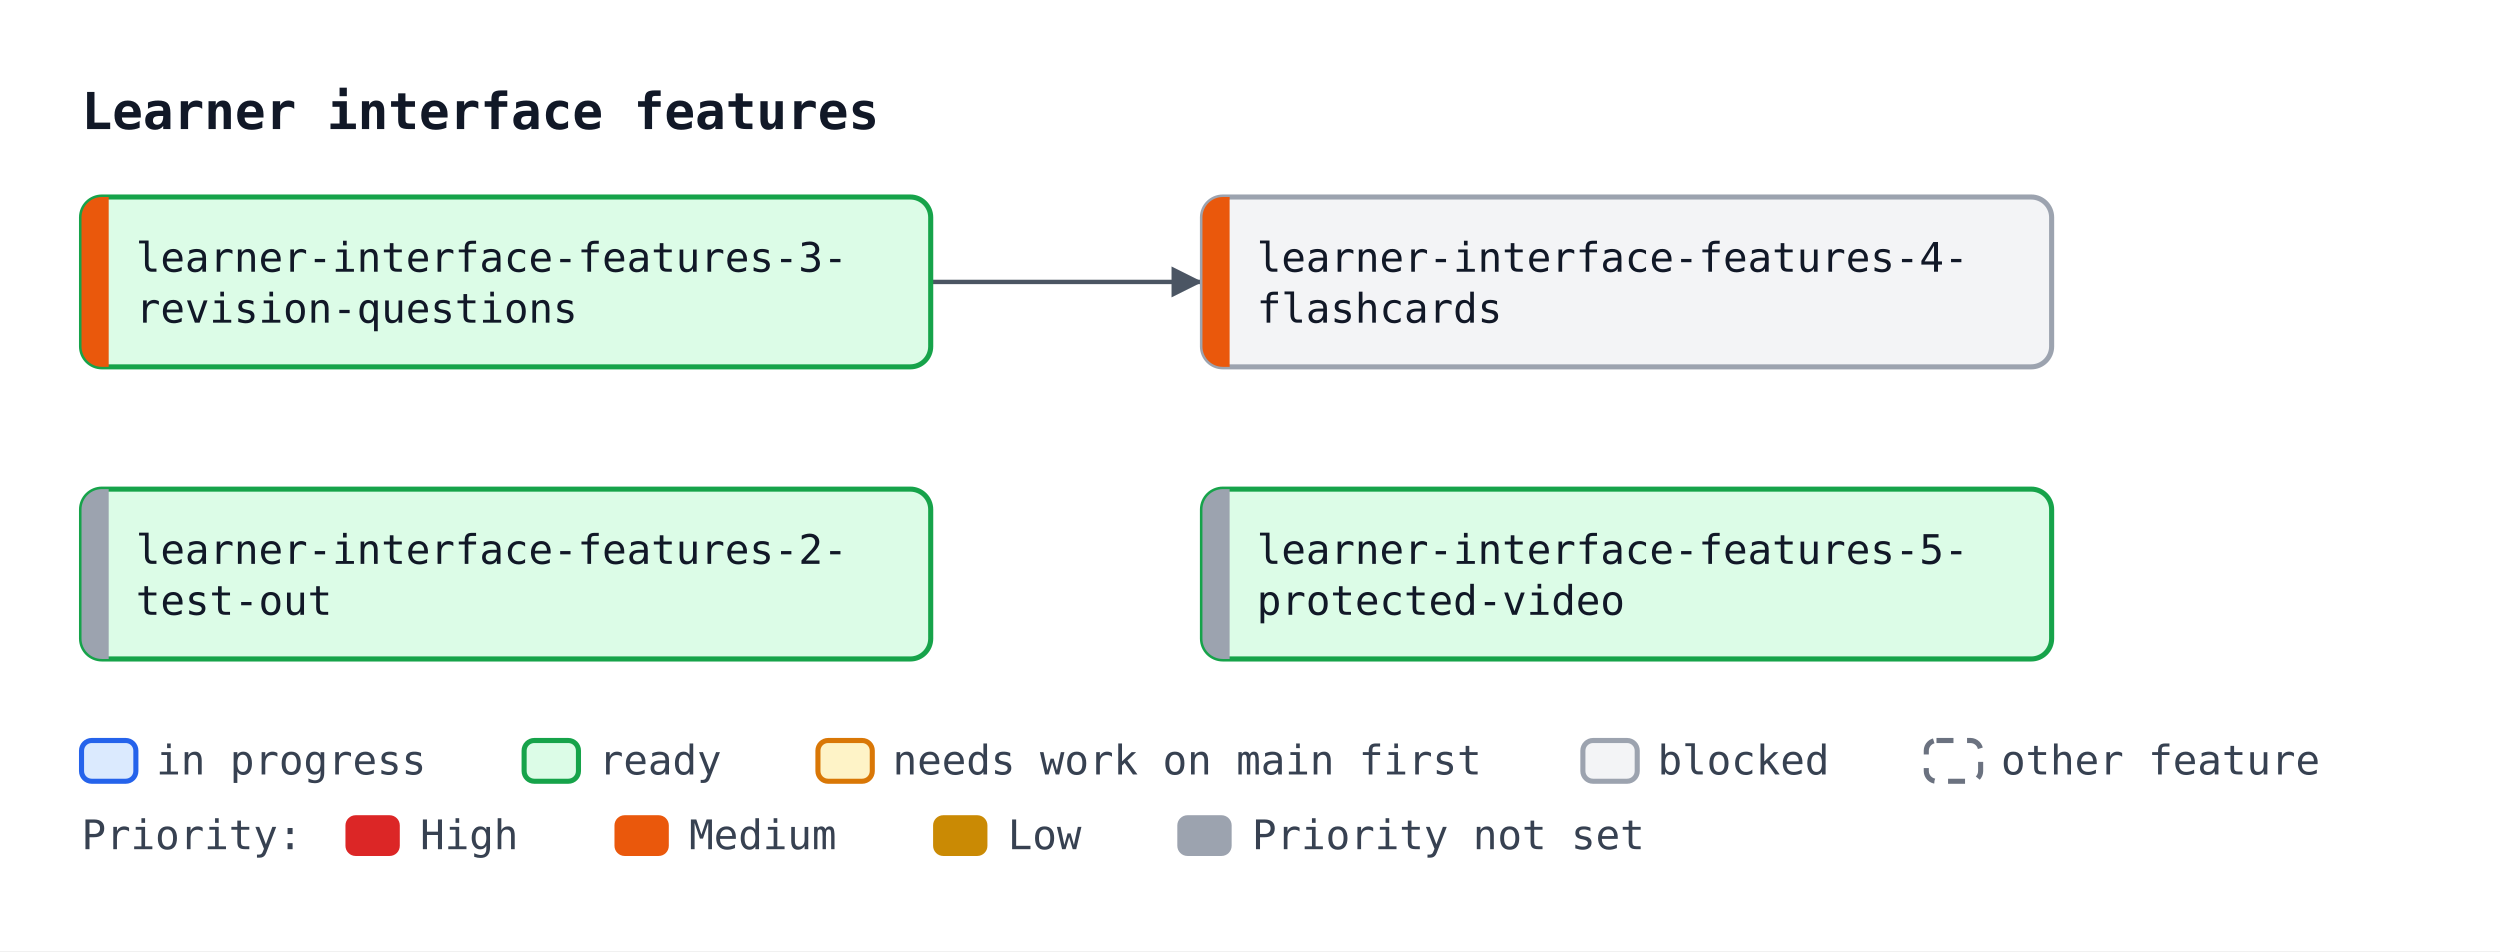
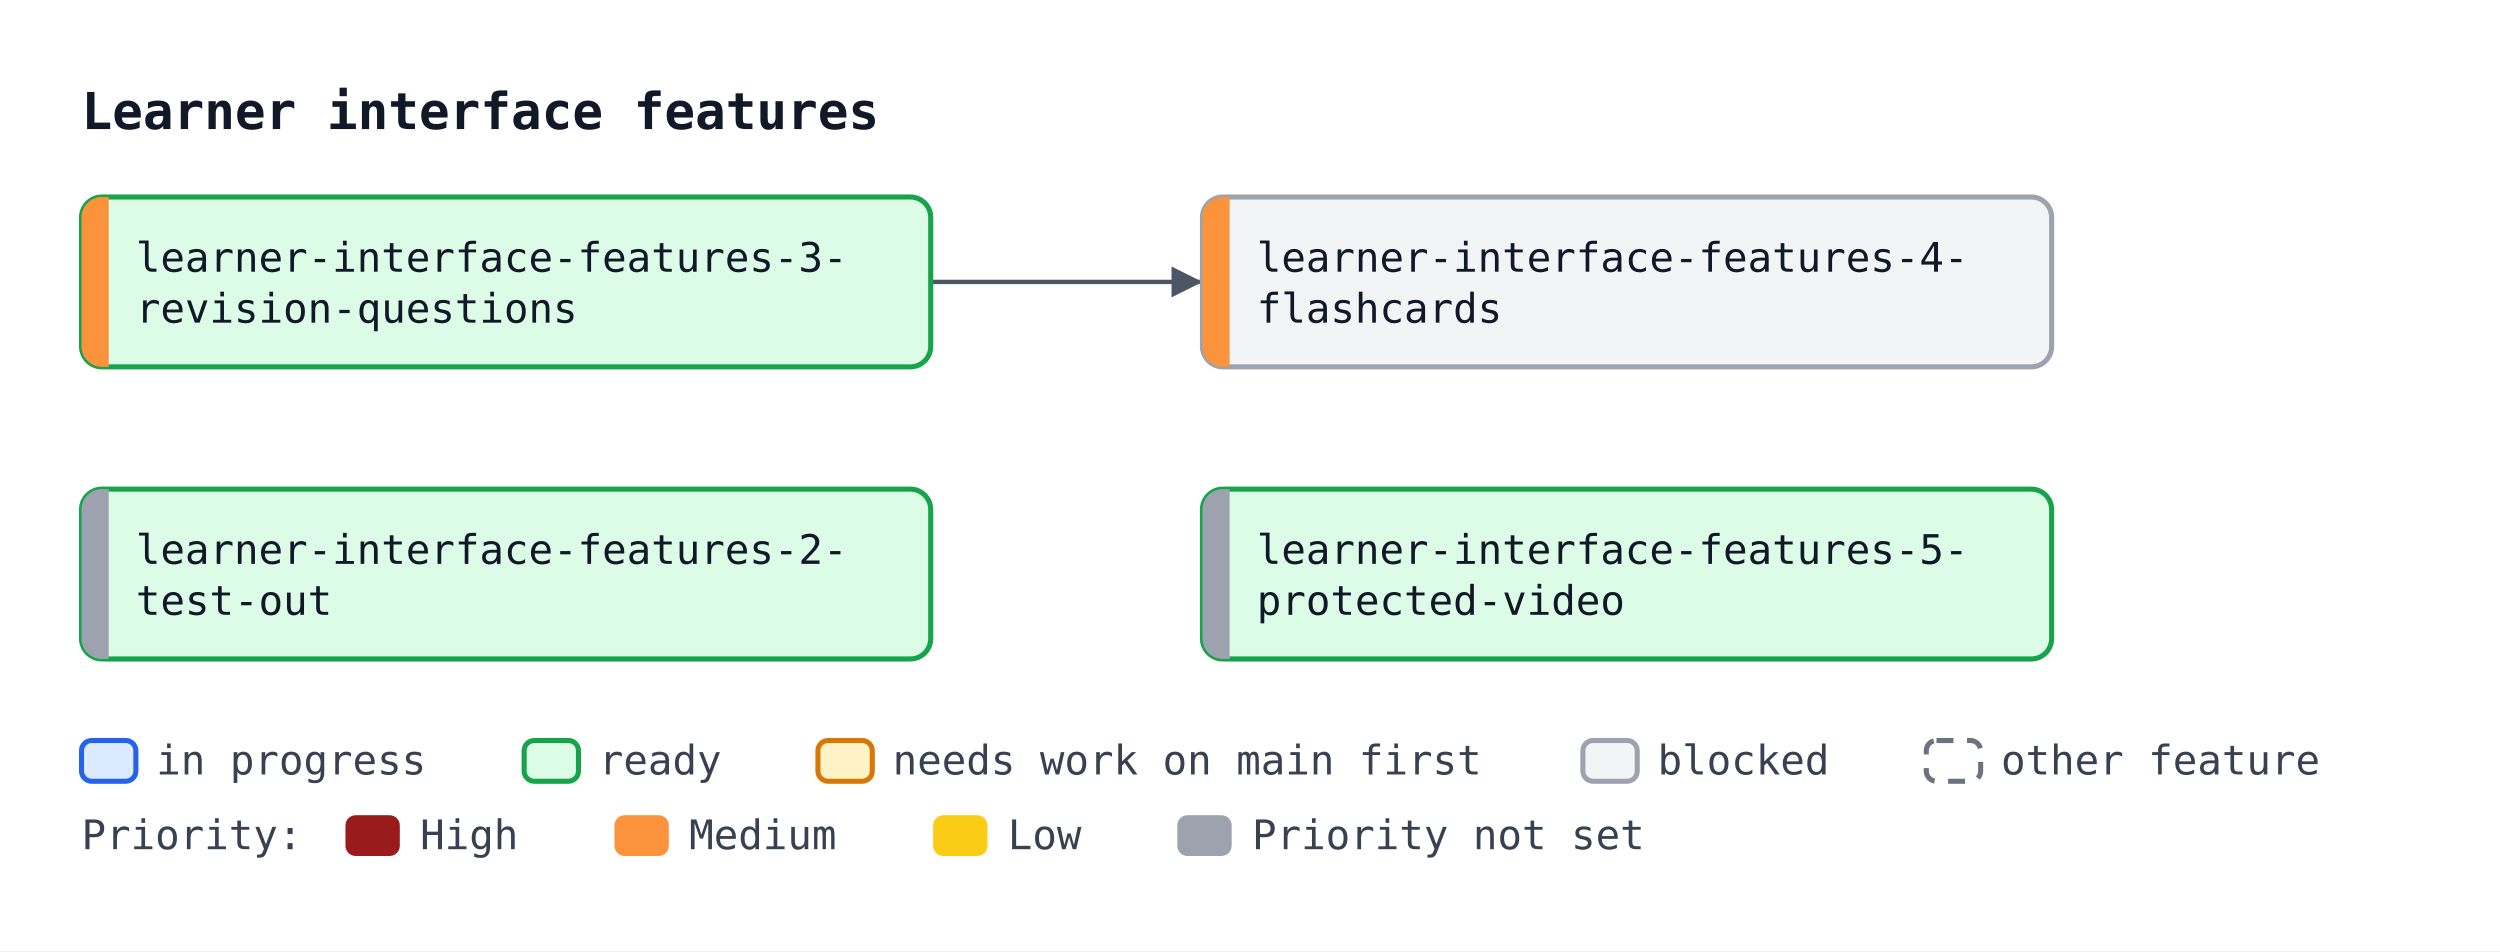
<svg xmlns="http://www.w3.org/2000/svg" width="736" height="280" viewBox="0 0 736 280" font-family="ui-monospace, SFMono-Regular, Menlo, Consolas, monospace" font-size="12">
  <defs>
    <marker id="arrow" viewBox="0 0 10 10" refX="10" refY="5" markerWidth="7" markerHeight="7" orient="auto-start-reverse">
      <path d="M0,0 L10,5 L0,10 z" fill="#4b5563" />
    </marker>
  </defs>
  <rect width="736" height="280" fill="#ffffff" />
  <text x="24" y="38" font-size="15" font-weight="bold" fill="#111827">Learner interface features</text>
  <path d="M274.0,83.0 C314.0,83.0 314.0,83.0 354.0,83.0" fill="none" stroke="#4b5563" stroke-width="1.3" marker-end="url(#arrow)" />
  <rect x="24.0" y="58.0" width="250" height="50" rx="6" fill="#dcfce7" stroke="#16a34a" stroke-width="1.5" />
-   <path d="M32.0,58.0 H30.0 A6,6 0 0 0 24.0,64.0 V102.0 A6,6 0 0 0 30.0,108.0 H32.0 Z" fill="#ea580c" />
+   <path d="M32.0,58.0 H30.0 A6,6 0 0 0 24.0,64.0 V102.0 A6,6 0 0 0 30.0,108.0 H32.0 Z" fill="#fb923c" />
  <text x="40.0" y="80.0" fill="#111827">learner-interface-features-3-</text>
  <text x="40.0" y="95.0" fill="#111827">revision-questions</text>
  <rect x="354.0" y="58.0" width="250" height="50" rx="6" fill="#f3f4f6" stroke="#9ca3af" stroke-width="1.5" />
-   <path d="M362.0,58.0 H360.0 A6,6 0 0 0 354.0,64.0 V102.0 A6,6 0 0 0 360.0,108.0 H362.0 Z" fill="#ea580c" />
+   <path d="M362.0,58.0 H360.0 A6,6 0 0 0 354.0,64.0 V102.0 A6,6 0 0 0 360.0,108.0 H362.0 Z" fill="#fb923c" />
  <text x="370.0" y="80.0" fill="#111827">learner-interface-features-4-</text>
  <text x="370.0" y="95.0" fill="#111827">flashcards</text>
  <rect x="24.0" y="144.0" width="250" height="50" rx="6" fill="#dcfce7" stroke="#16a34a" stroke-width="1.5" />
  <path d="M32.0,144.0 H30.0 A6,6 0 0 0 24.0,150.0 V188.0 A6,6 0 0 0 30.0,194.0 H32.0 Z" fill="#9ca3af" />
  <text x="40.0" y="166.0" fill="#111827">learner-interface-features-2-</text>
  <text x="40.0" y="181.0" fill="#111827">test-out</text>
  <rect x="354.0" y="144.0" width="250" height="50" rx="6" fill="#dcfce7" stroke="#16a34a" stroke-width="1.5" />
  <path d="M362.0,144.0 H360.0 A6,6 0 0 0 354.0,150.0 V188.0 A6,6 0 0 0 360.0,194.0 H362.0 Z" fill="#9ca3af" />
  <text x="370.0" y="166.0" fill="#111827">learner-interface-features-5-</text>
  <text x="370.0" y="181.0" fill="#111827">protected-video</text>
  <rect x="24.0" y="218" width="16" height="12" rx="3" fill="#dbeafe" stroke="#2563eb" stroke-width="1.5" />
  <text x="46.0" y="228" fill="#374151">in progress</text>
  <rect x="154.3" y="218" width="16" height="12" rx="3" fill="#dcfce7" stroke="#16a34a" stroke-width="1.5" />
  <text x="176.3" y="228" fill="#374151">ready</text>
  <rect x="240.8" y="218" width="16" height="12" rx="3" fill="#fef3c7" stroke="#d97706" stroke-width="1.5" />
  <text x="262.8" y="228" fill="#374151">needs work on main first</text>
  <rect x="466.0" y="218" width="16" height="12" rx="3" fill="#f3f4f6" stroke="#9ca3af" stroke-width="1.5" />
  <text x="488.0" y="228" fill="#374151">blocked</text>
  <rect x="567.1" y="218" width="16" height="12" rx="3" fill="#ffffff" stroke="#6b7280" stroke-width="1.5" stroke-dasharray="5 4" />
  <text x="589.1" y="228" fill="#374151">other feature</text>
  <text x="24" y="250" fill="#374151">Priority:</text>
-   <rect x="101.7" y="240" width="16" height="12" rx="3" fill="#dc2626" />
+   <rect x="101.7" y="240" width="16" height="12" rx="3" fill="#991b1b" />
  <text x="123.7" y="250" fill="#374151">High</text>
-   <rect x="180.9" y="240" width="16" height="12" rx="3" fill="#ea580c" />
+   <rect x="180.9" y="240" width="16" height="12" rx="3" fill="#fb923c" />
  <text x="202.9" y="250" fill="#374151">Medium</text>
-   <rect x="274.7" y="240" width="16" height="12" rx="3" fill="#ca8a04" />
+   <rect x="274.7" y="240" width="16" height="12" rx="3" fill="#facc15" />
  <text x="296.7" y="250" fill="#374151">Low</text>
  <rect x="346.6" y="240" width="16" height="12" rx="3" fill="#9ca3af" />
  <text x="368.6" y="250" fill="#374151">Priority not set</text>
</svg>
